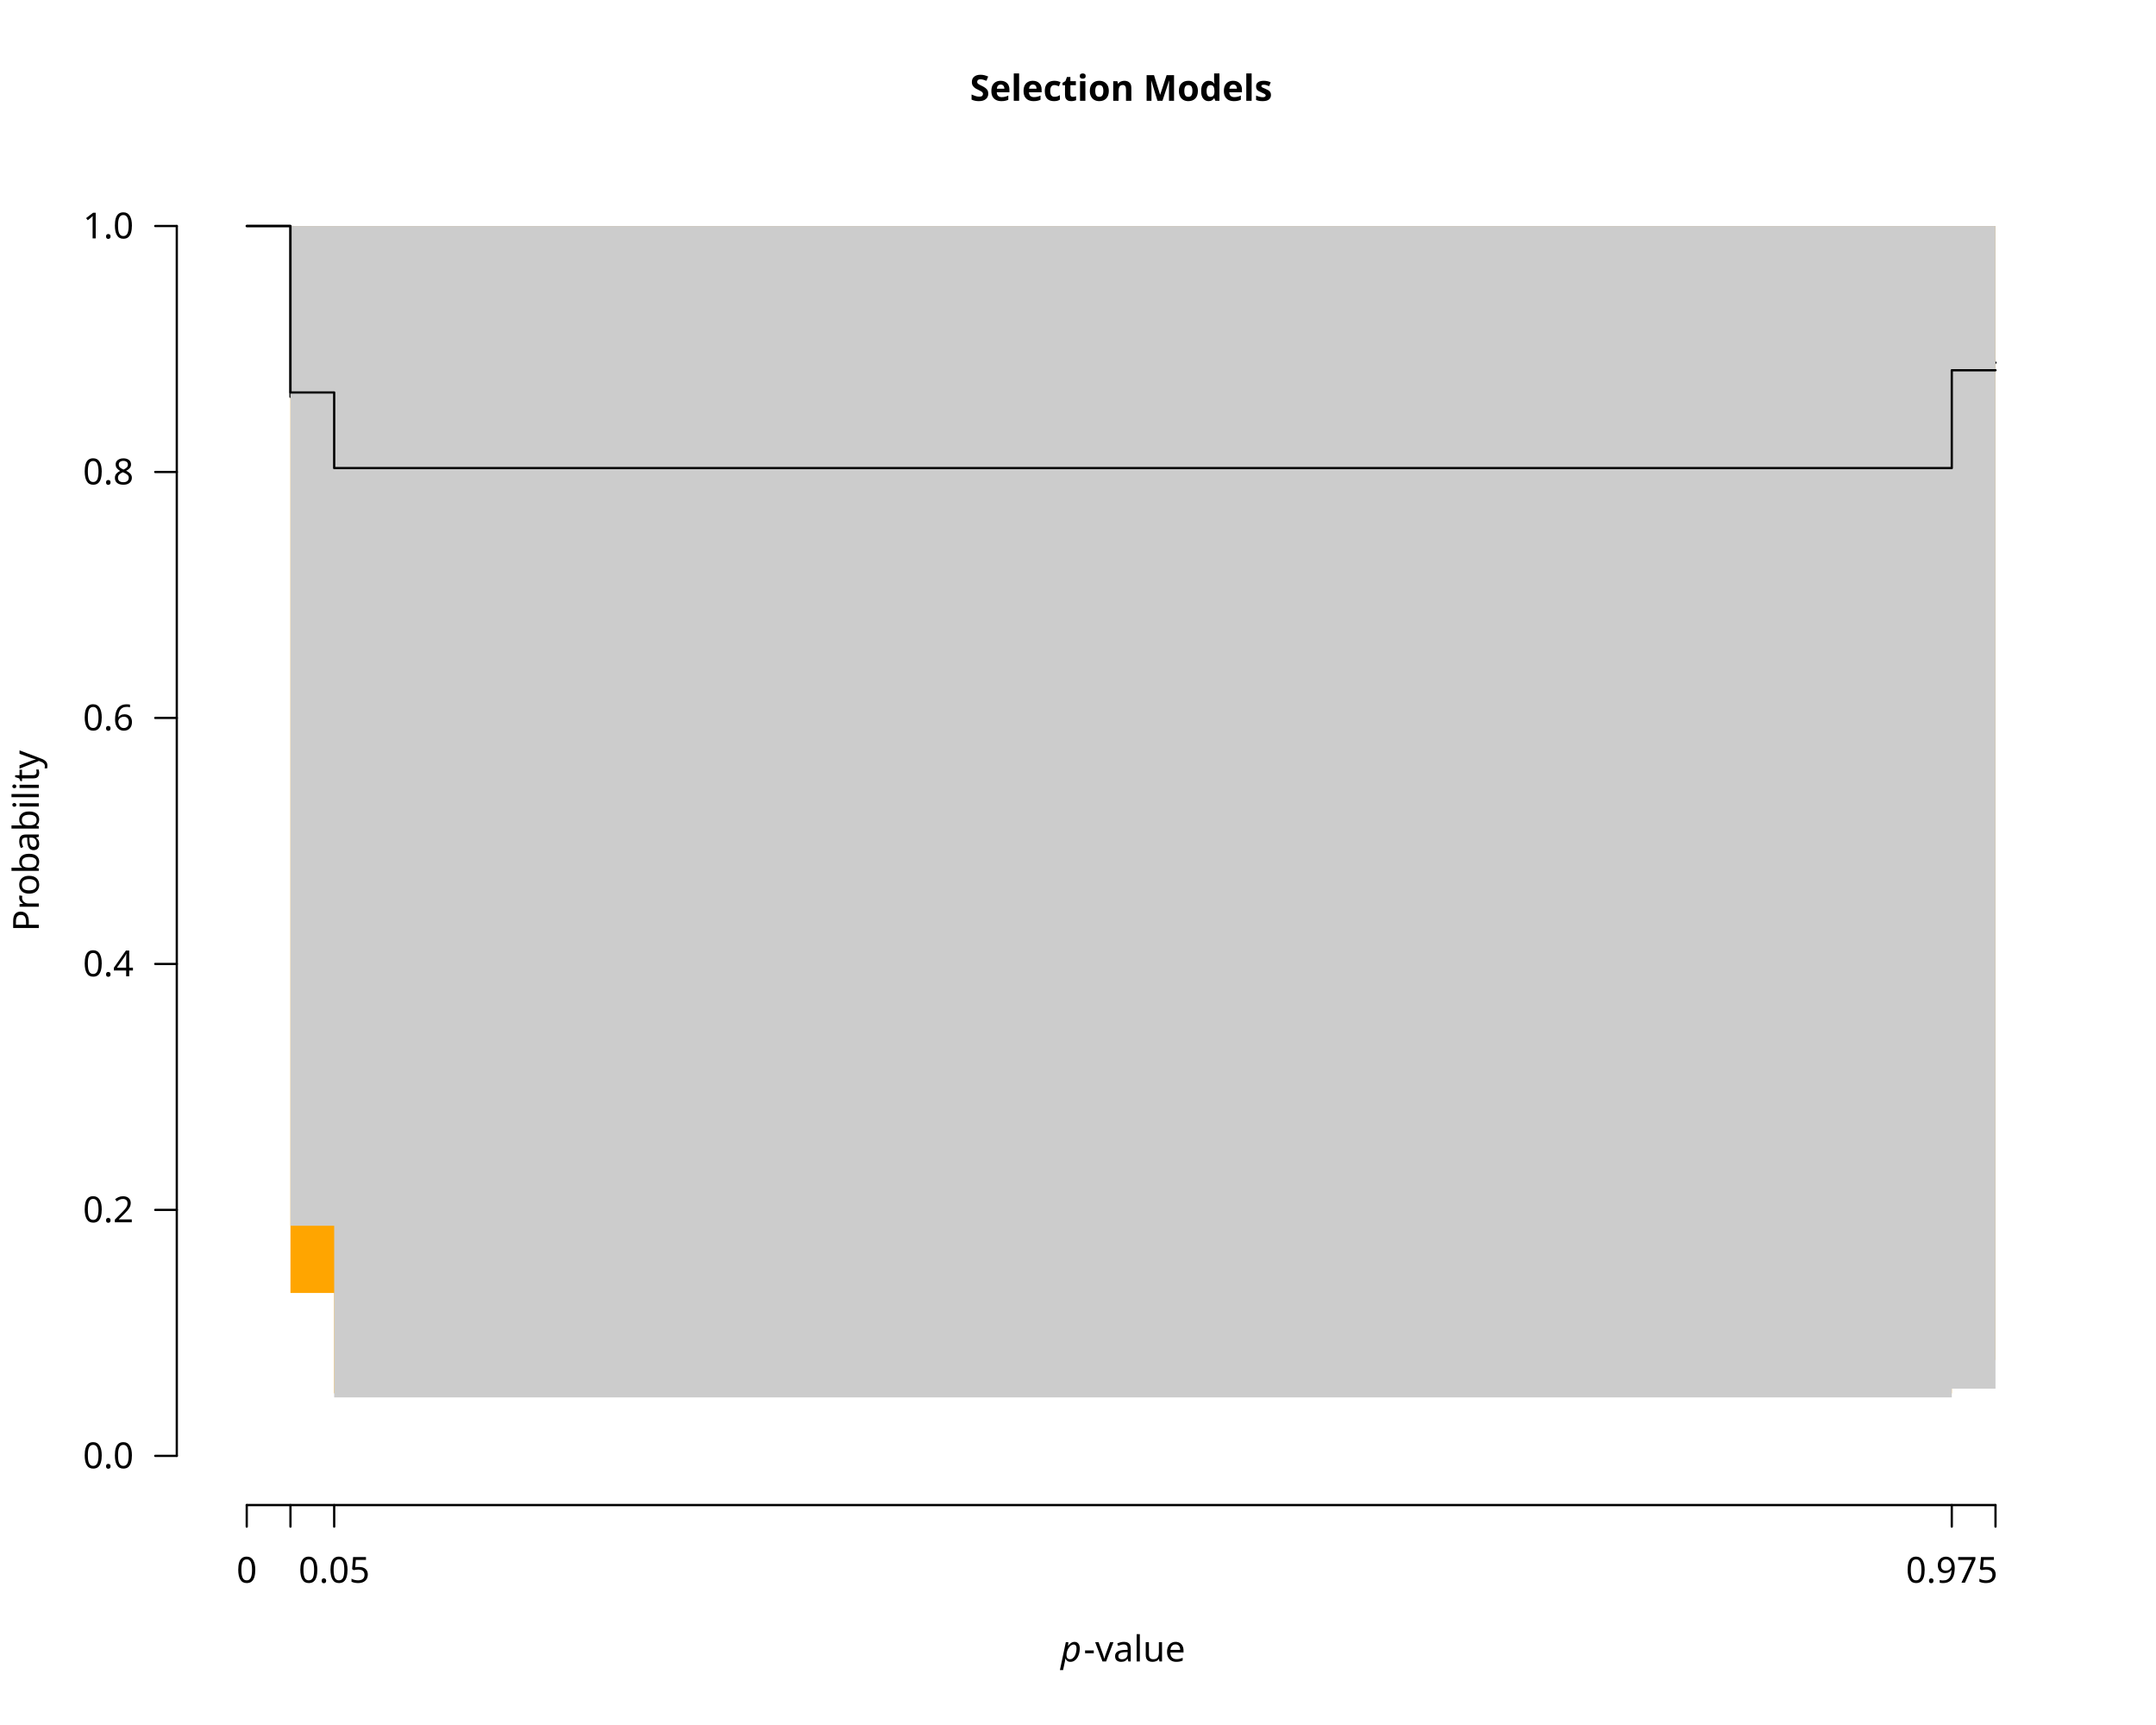
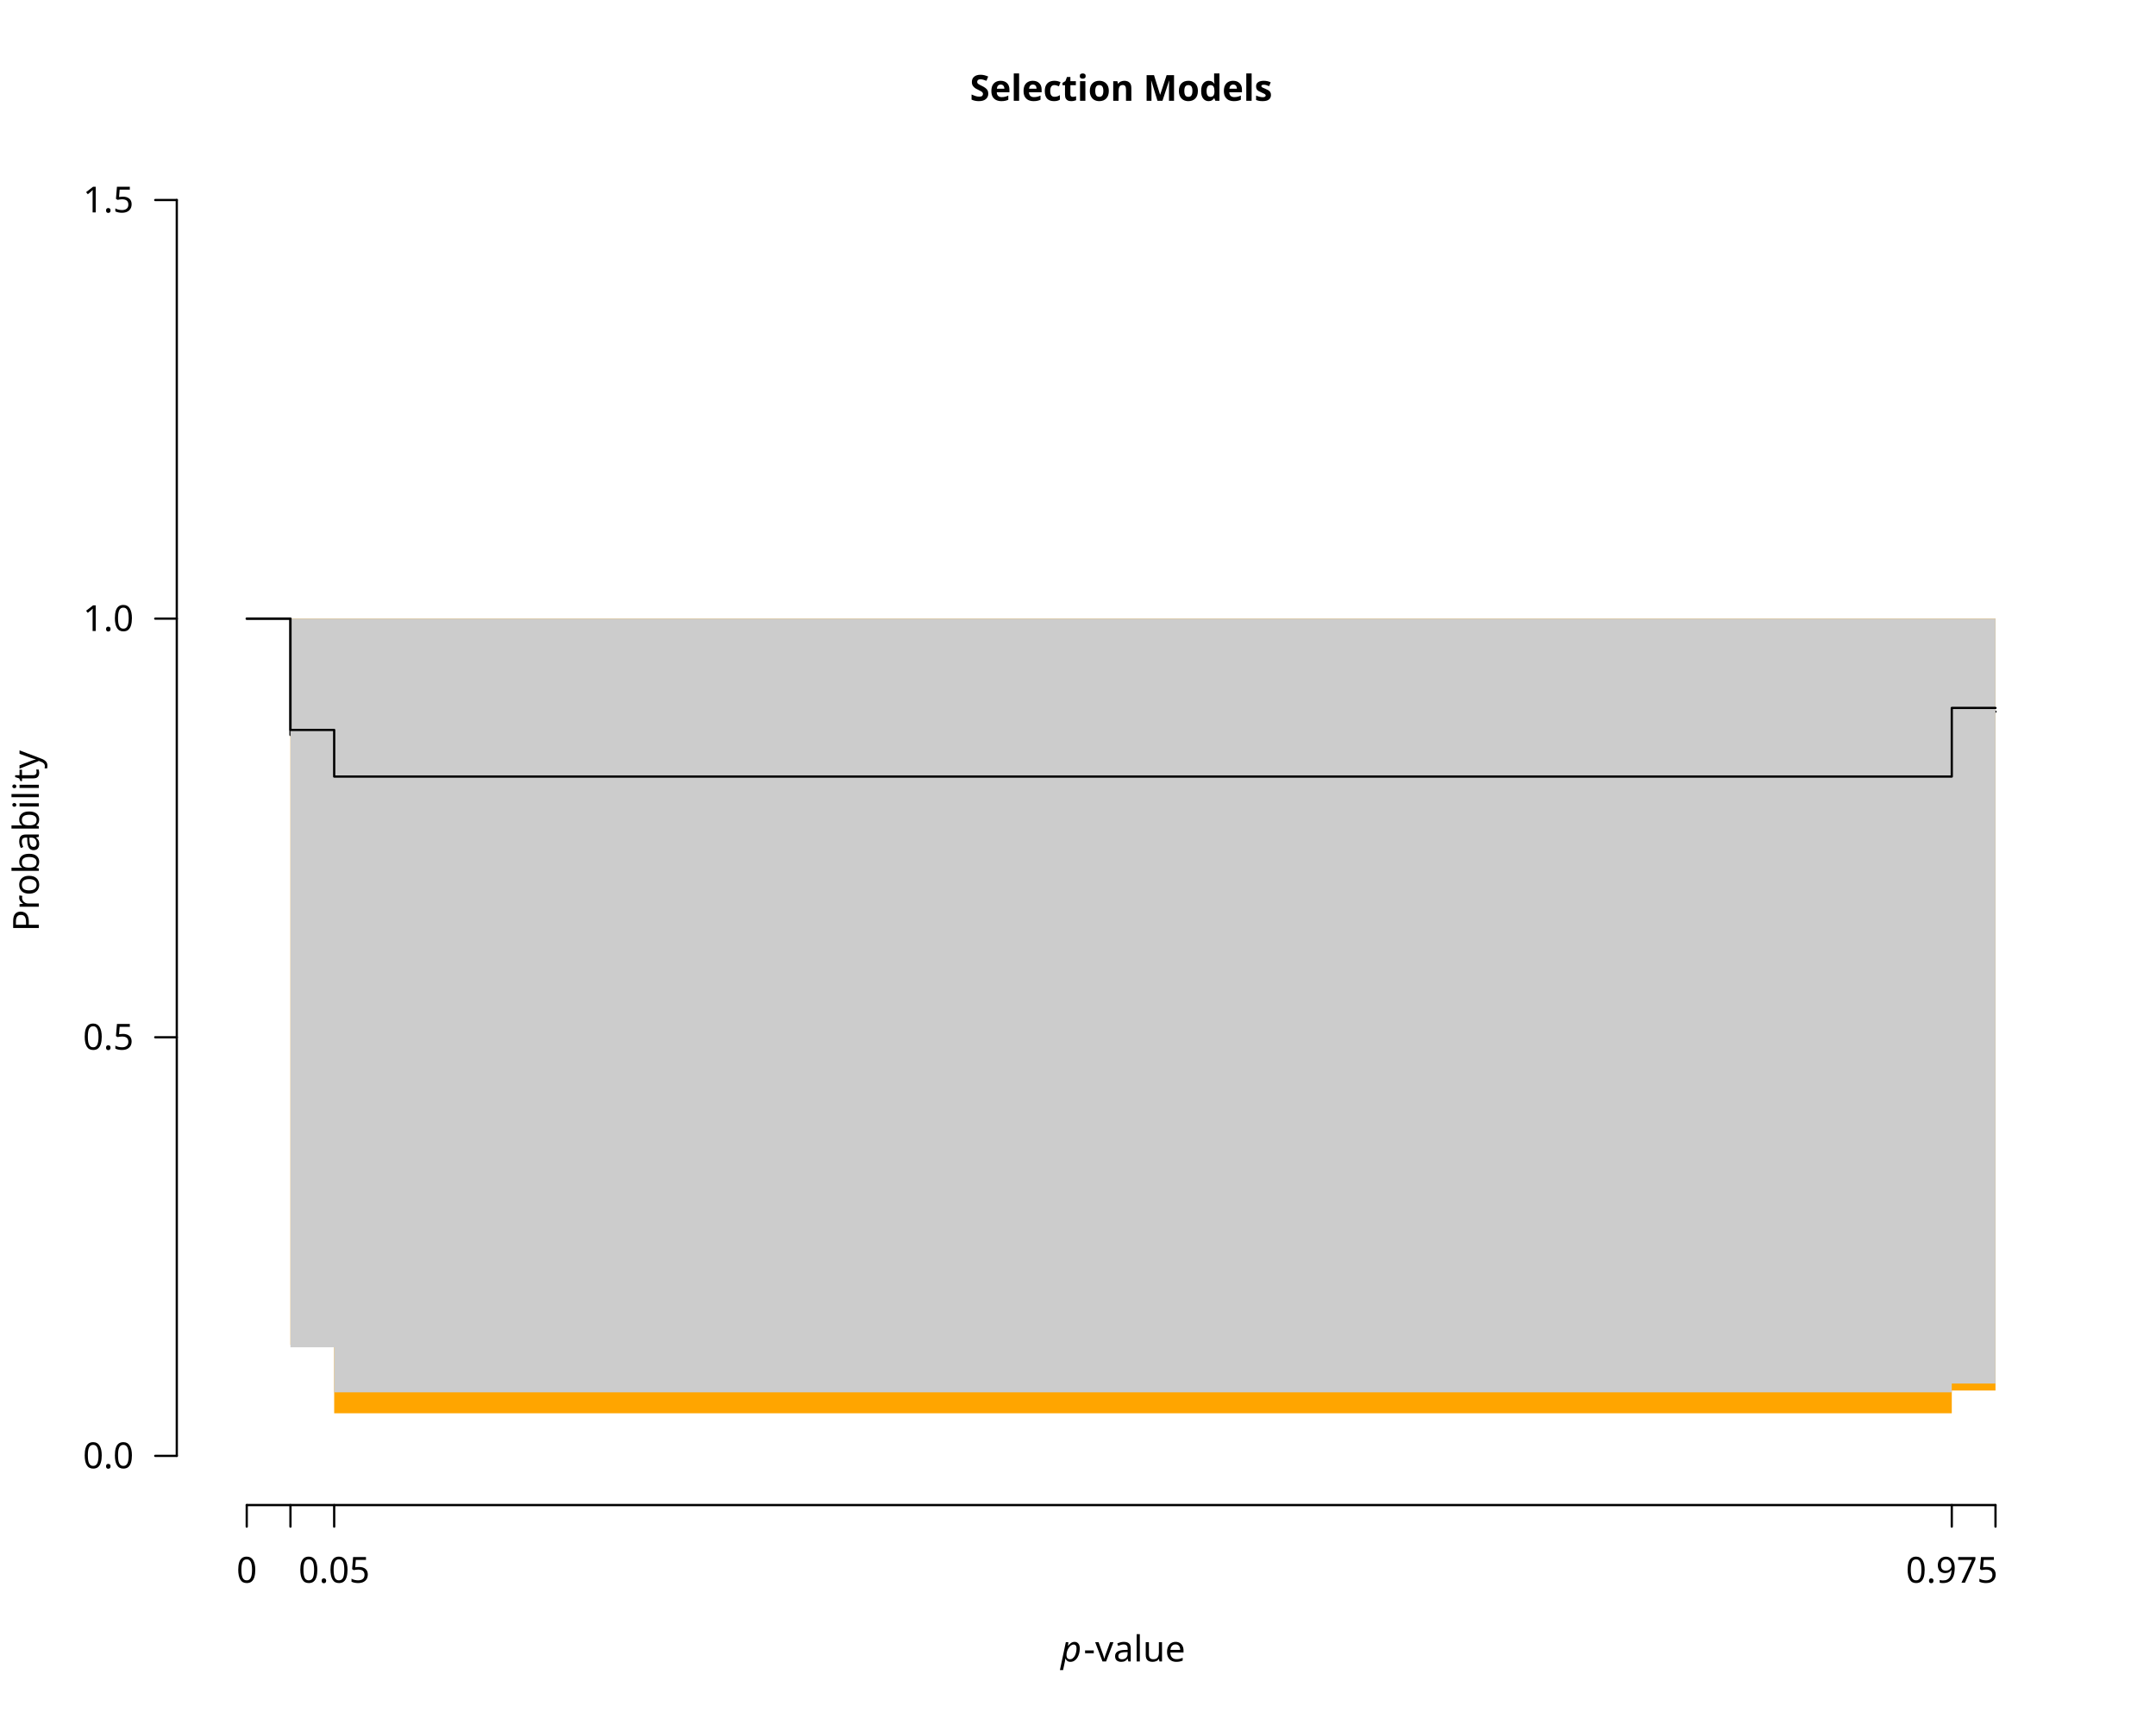
<svg xmlns="http://www.w3.org/2000/svg" class="svglite" data-engine-version="2.0" width="720.00pt" height="576.00pt" viewBox="0 0 720.00 576.00">
  <defs>
    <style type="text/css">
    .svglite line, .svglite polyline, .svglite polygon, .svglite path, .svglite rect, .svglite circle {
      fill: none;
      stroke: #000000;
      stroke-linecap: round;
      stroke-linejoin: round;
      stroke-miterlimit: 10.00;
    }
  </style>
  </defs>
  <rect width="100%" height="100%" style="stroke: none; fill: #FFFFFF;" />
  <defs>
    <clipPath id="cpMC4wMHw3MjAuMDB8MC4wMHw1NzYuMDA=">
      <rect x="0.00" y="0.00" width="720.00" height="576.00" />
    </clipPath>
  </defs>
  <g clip-path="url(#cpMC4wMHw3MjAuMDB8MC4wMHw1NzYuMDA=)">
    <text x="374.40" y="33.65" text-anchor="middle" style="font-size: 12.00px; font-weight: bold; font-family: sans;" textLength="91.40px" lengthAdjust="spacingAndGlyphs">Selection Models</text>
    <text x="354.23" y="554.79" style="font-size: 12.00px; font-style: italic; font-family: sans;" textLength="6.67px" lengthAdjust="spacingAndGlyphs">p</text>
    <text x="361.88" y="554.79" style="font-size: 12.00px; font-family: sans;" textLength="32.69px" lengthAdjust="spacingAndGlyphs">-value</text>
    <text transform="translate(12.96,280.80) rotate(-90)" text-anchor="middle" style="font-size: 12.00px; font-family: sans;" textLength="56.03px" lengthAdjust="spacingAndGlyphs">Probability</text>
    <line x1="82.40" y1="502.56" x2="666.40" y2="502.56" style="stroke-width: 0.75;" />
    <line x1="82.40" y1="502.56" x2="82.40" y2="509.76" style="stroke-width: 0.75;" />
    <line x1="97.00" y1="502.56" x2="97.00" y2="509.76" style="stroke-width: 0.75;" />
    <line x1="111.60" y1="502.56" x2="111.60" y2="509.76" style="stroke-width: 0.75;" />
    <line x1="651.80" y1="502.56" x2="651.80" y2="509.76" style="stroke-width: 0.75;" />
    <line x1="666.40" y1="502.56" x2="666.40" y2="509.76" style="stroke-width: 0.75;" />
    <text x="82.40" y="528.48" text-anchor="middle" style="font-size: 12.00px; font-family: sans;" textLength="6.67px" lengthAdjust="spacingAndGlyphs">0</text>
    <text x="111.60" y="528.48" text-anchor="middle" style="font-size: 12.00px; font-family: sans;" textLength="23.36px" lengthAdjust="spacingAndGlyphs">0.05</text>
    <text x="651.80" y="528.48" text-anchor="middle" style="font-size: 12.00px; font-family: sans;" textLength="30.03px" lengthAdjust="spacingAndGlyphs">0.975</text>
-     <line x1="59.04" y1="486.13" x2="59.04" y2="75.47" style="stroke-width: 0.75;" />
+     <line x1="59.04" y1="486.13" x2="59.04" y2="66.79" style="stroke-width: 0.75;" />
    <line x1="59.04" y1="486.13" x2="51.84" y2="486.13" style="stroke-width: 0.75;" />
-     <line x1="59.04" y1="404.00" x2="51.84" y2="404.00" style="stroke-width: 0.75;" />
-     <line x1="59.04" y1="321.87" x2="51.84" y2="321.87" style="stroke-width: 0.75;" />
-     <line x1="59.04" y1="239.73" x2="51.84" y2="239.73" style="stroke-width: 0.75;" />
-     <line x1="59.04" y1="157.60" x2="51.84" y2="157.60" style="stroke-width: 0.75;" />
-     <line x1="59.04" y1="75.47" x2="51.84" y2="75.47" style="stroke-width: 0.75;" />
+     <line x1="59.04" y1="346.35" x2="51.84" y2="346.35" style="stroke-width: 0.75;" />
+     <line x1="59.04" y1="206.57" x2="51.84" y2="206.57" style="stroke-width: 0.75;" />
+     <line x1="59.04" y1="66.79" x2="51.84" y2="66.79" style="stroke-width: 0.75;" />
    <text x="44.64" y="490.26" text-anchor="end" style="font-size: 12.00px; font-family: sans;" textLength="16.68px" lengthAdjust="spacingAndGlyphs">0.0</text>
-     <text x="44.64" y="408.13" text-anchor="end" style="font-size: 12.00px; font-family: sans;" textLength="16.68px" lengthAdjust="spacingAndGlyphs">0.2</text>
-     <text x="44.64" y="326.00" text-anchor="end" style="font-size: 12.00px; font-family: sans;" textLength="16.68px" lengthAdjust="spacingAndGlyphs">0.4</text>
-     <text x="44.64" y="243.86" text-anchor="end" style="font-size: 12.00px; font-family: sans;" textLength="16.68px" lengthAdjust="spacingAndGlyphs">0.6</text>
-     <text x="44.64" y="161.73" text-anchor="end" style="font-size: 12.00px; font-family: sans;" textLength="16.68px" lengthAdjust="spacingAndGlyphs">0.8</text>
-     <text x="44.64" y="79.60" text-anchor="end" style="font-size: 12.00px; font-family: sans;" textLength="16.68px" lengthAdjust="spacingAndGlyphs">1.0</text>
+     <text x="44.64" y="350.48" text-anchor="end" style="font-size: 12.00px; font-family: sans;" textLength="16.68px" lengthAdjust="spacingAndGlyphs">0.5</text>
+     <text x="44.64" y="210.70" text-anchor="end" style="font-size: 12.00px; font-family: sans;" textLength="16.68px" lengthAdjust="spacingAndGlyphs">1.0</text>
+     <text x="44.64" y="70.92" text-anchor="end" style="font-size: 12.00px; font-family: sans;" textLength="16.68px" lengthAdjust="spacingAndGlyphs">1.5</text>
  </g>
  <defs>
    <clipPath id="cpNTkuMDR8Njg5Ljc2fDU5LjA0fDUwMi41Ng==">
      <rect x="59.04" y="59.04" width="630.72" height="443.52" />
    </clipPath>
  </defs>
  <g clip-path="url(#cpNTkuMDR8Njg5Ljc2fDU5LjA0fDUwMi41Ng==)">
-     <polygon points="82.40,75.47 97.00,75.47 97.00,431.74 111.60,431.74 111.60,465.25 651.80,465.25 651.80,454.08 666.40,454.08 666.40,75.47 651.80,75.47 651.80,75.47 111.60,75.47 111.60,75.47 97.00,75.47 97.00,75.47 82.40,75.47 " style="stroke-width: 0.75; stroke: none; fill: #FFA500;" />
-     <polyline points="82.40,75.47 97.00,75.47 97.00,132.50 111.60,132.50 111.60,155.32 651.80,155.32 651.80,121.10 666.40,121.10 " style="stroke-width: 0.75;" />
-     <polygon points="82.40,75.47 97.00,75.47 97.00,409.29 111.60,409.29 111.60,466.61 651.80,466.61 651.80,463.69 666.40,463.69 666.40,75.47 651.80,75.47 651.80,75.47 111.60,75.47 111.60,75.47 97.00,75.47 97.00,75.47 82.40,75.47 " style="stroke-width: 0.75; stroke: none; fill: #CCCCCC;" />
-     <polyline points="82.40,75.47 97.00,75.47 97.00,131.05 111.60,131.05 111.60,156.30 651.80,156.30 651.80,123.63 666.40,123.63 " style="stroke-width: 0.75;" />
+     <polygon points="82.40,206.57 97.00,206.57 97.00,449.10 111.60,449.10 111.60,471.91 651.80,471.91 651.80,464.31 666.40,464.31 666.40,206.57 651.80,206.57 651.80,206.57 111.60,206.57 111.60,206.57 97.00,206.57 97.00,206.57 82.40,206.57 " style="stroke-width: 0.75; stroke: none; fill: #FFA500;" />
+     <polyline points="82.40,206.57 97.00,206.57 97.00,245.40 111.60,245.40 111.60,260.93 651.80,260.93 651.80,237.63 666.40,237.63 " style="stroke-width: 0.75;" />
+     <polygon points="82.40,206.57 97.00,206.57 97.00,449.88 111.60,449.88 111.60,464.92 651.80,464.92 651.80,461.98 666.40,461.98 666.40,206.57 651.80,206.57 651.80,206.57 111.60,206.57 111.60,206.57 97.00,206.57 97.00,206.57 82.40,206.57 " style="stroke-width: 0.75; stroke: none; fill: #CCCCCC;" />
+     <polyline points="82.40,206.57 97.00,206.57 97.00,243.73 111.60,243.73 111.60,259.30 651.80,259.30 651.80,236.39 666.40,236.39 " style="stroke-width: 0.75;" />
  </g>
</svg>
